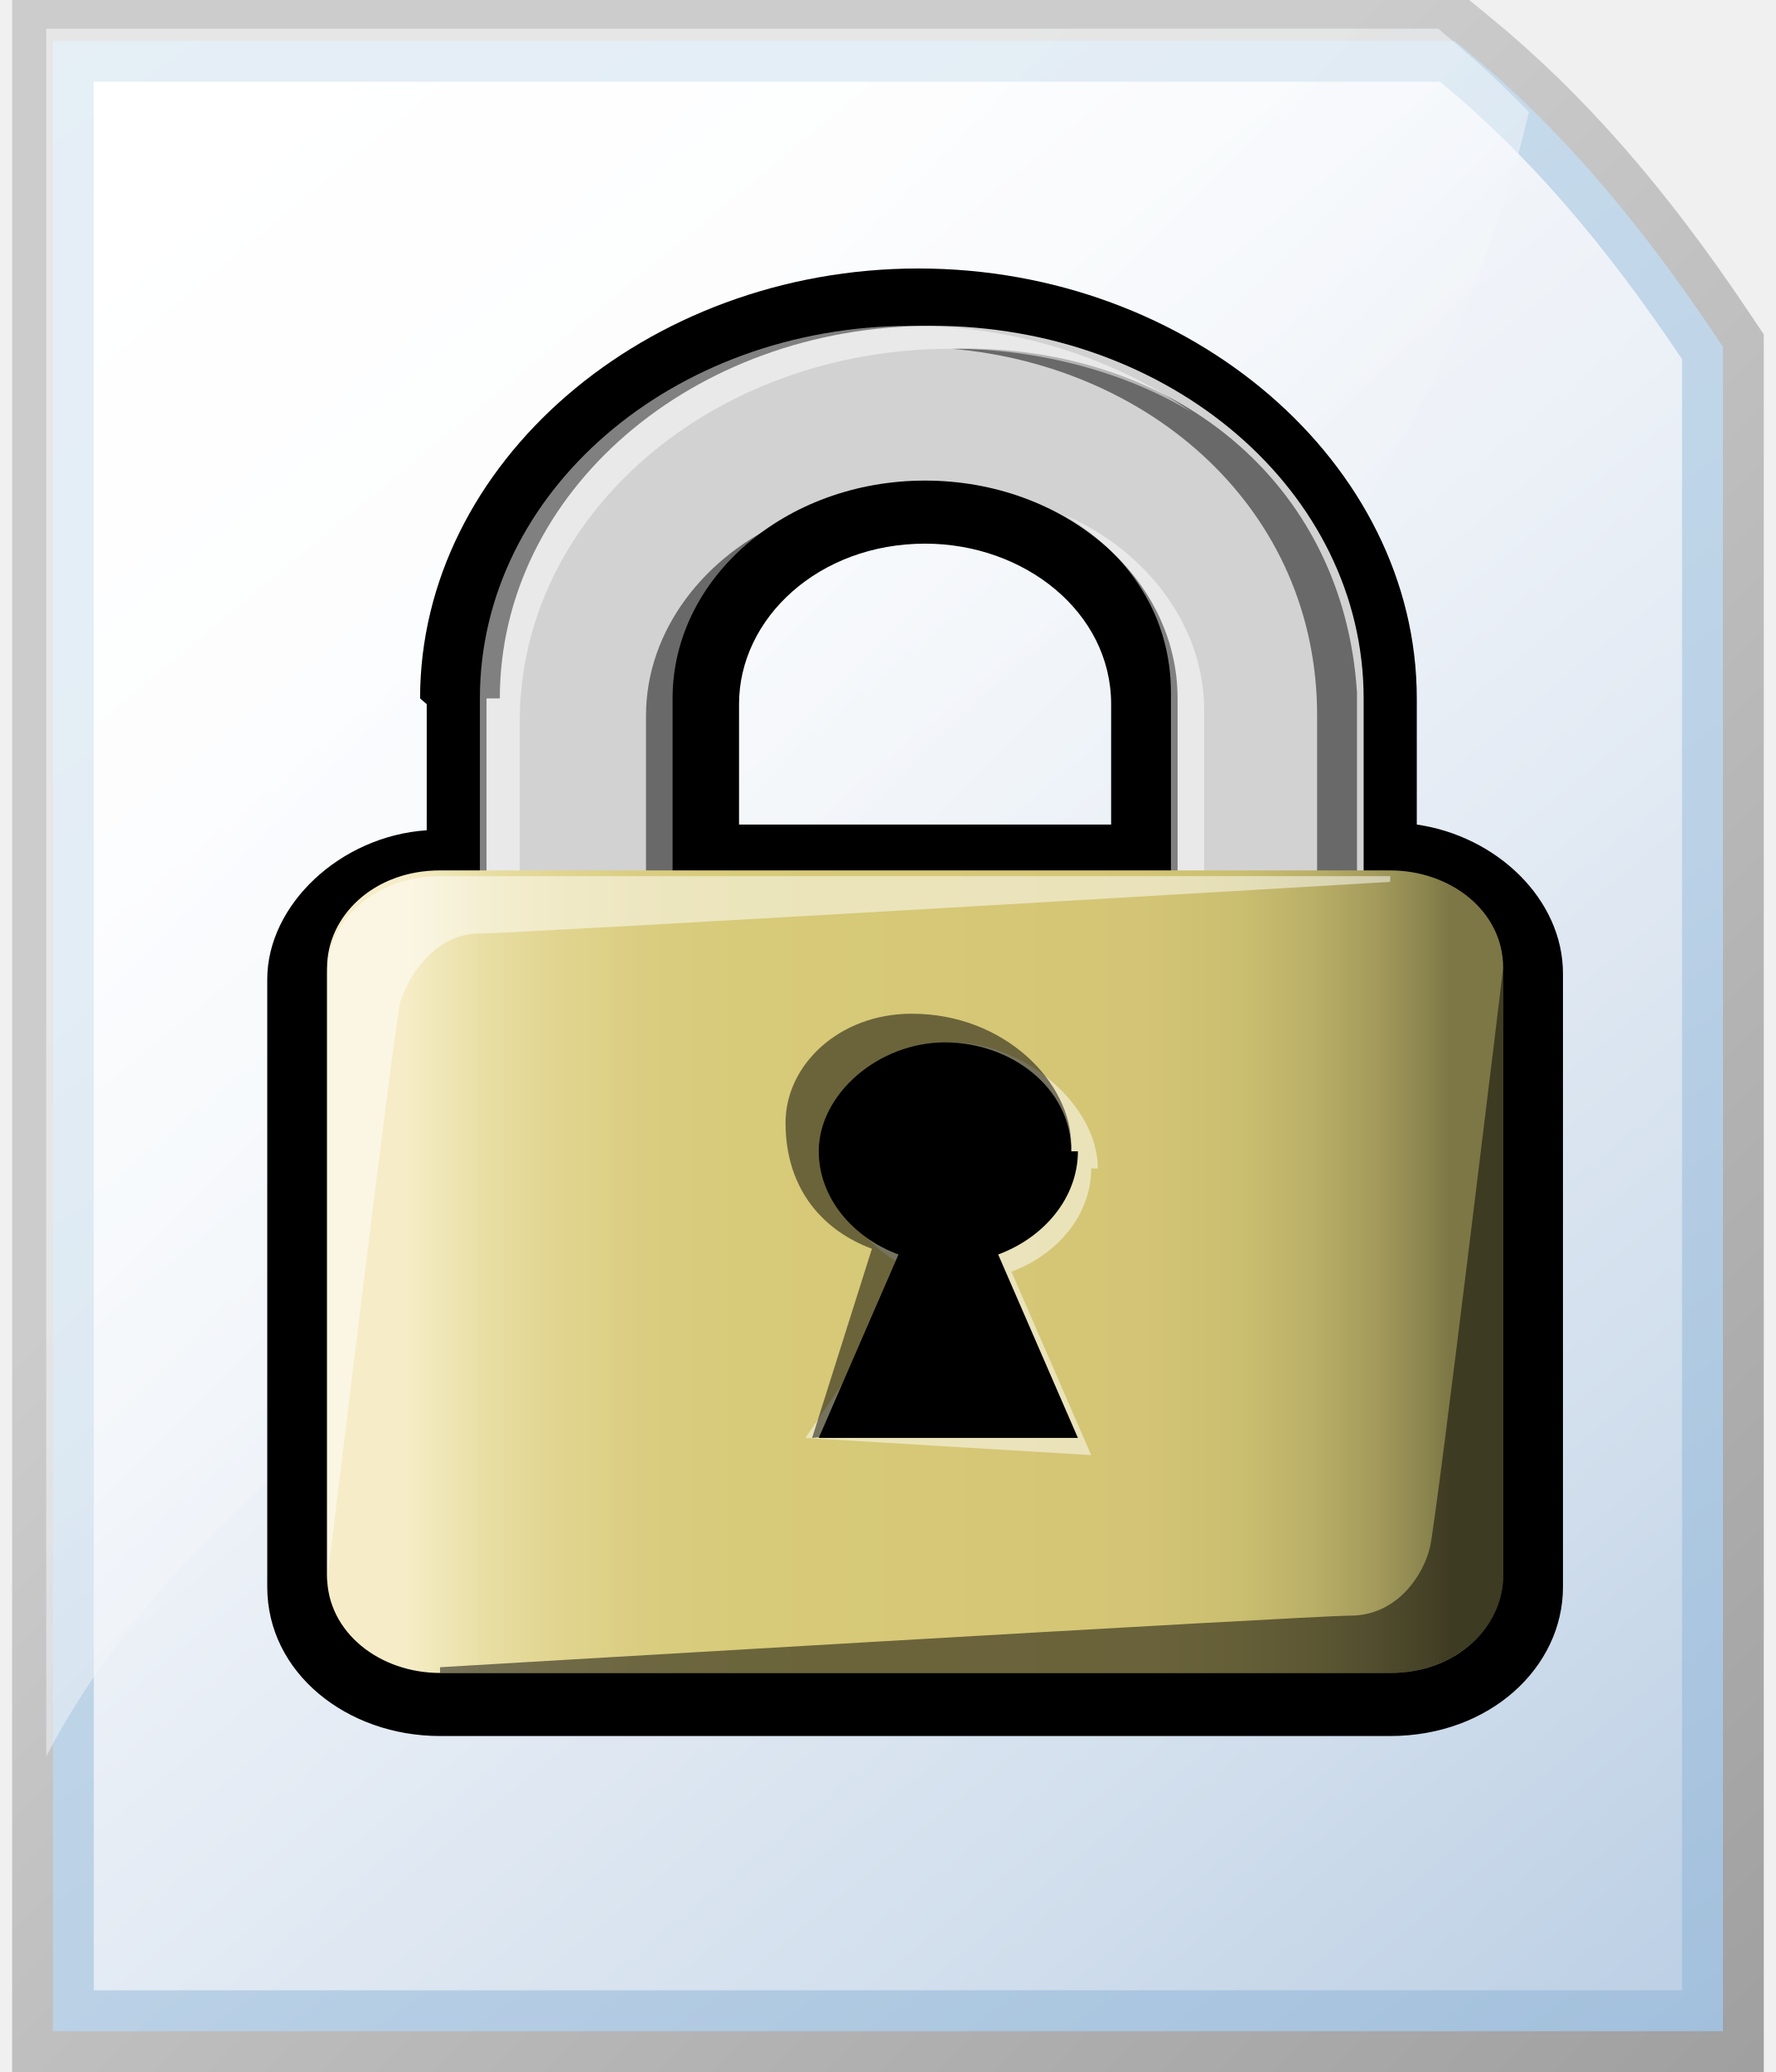
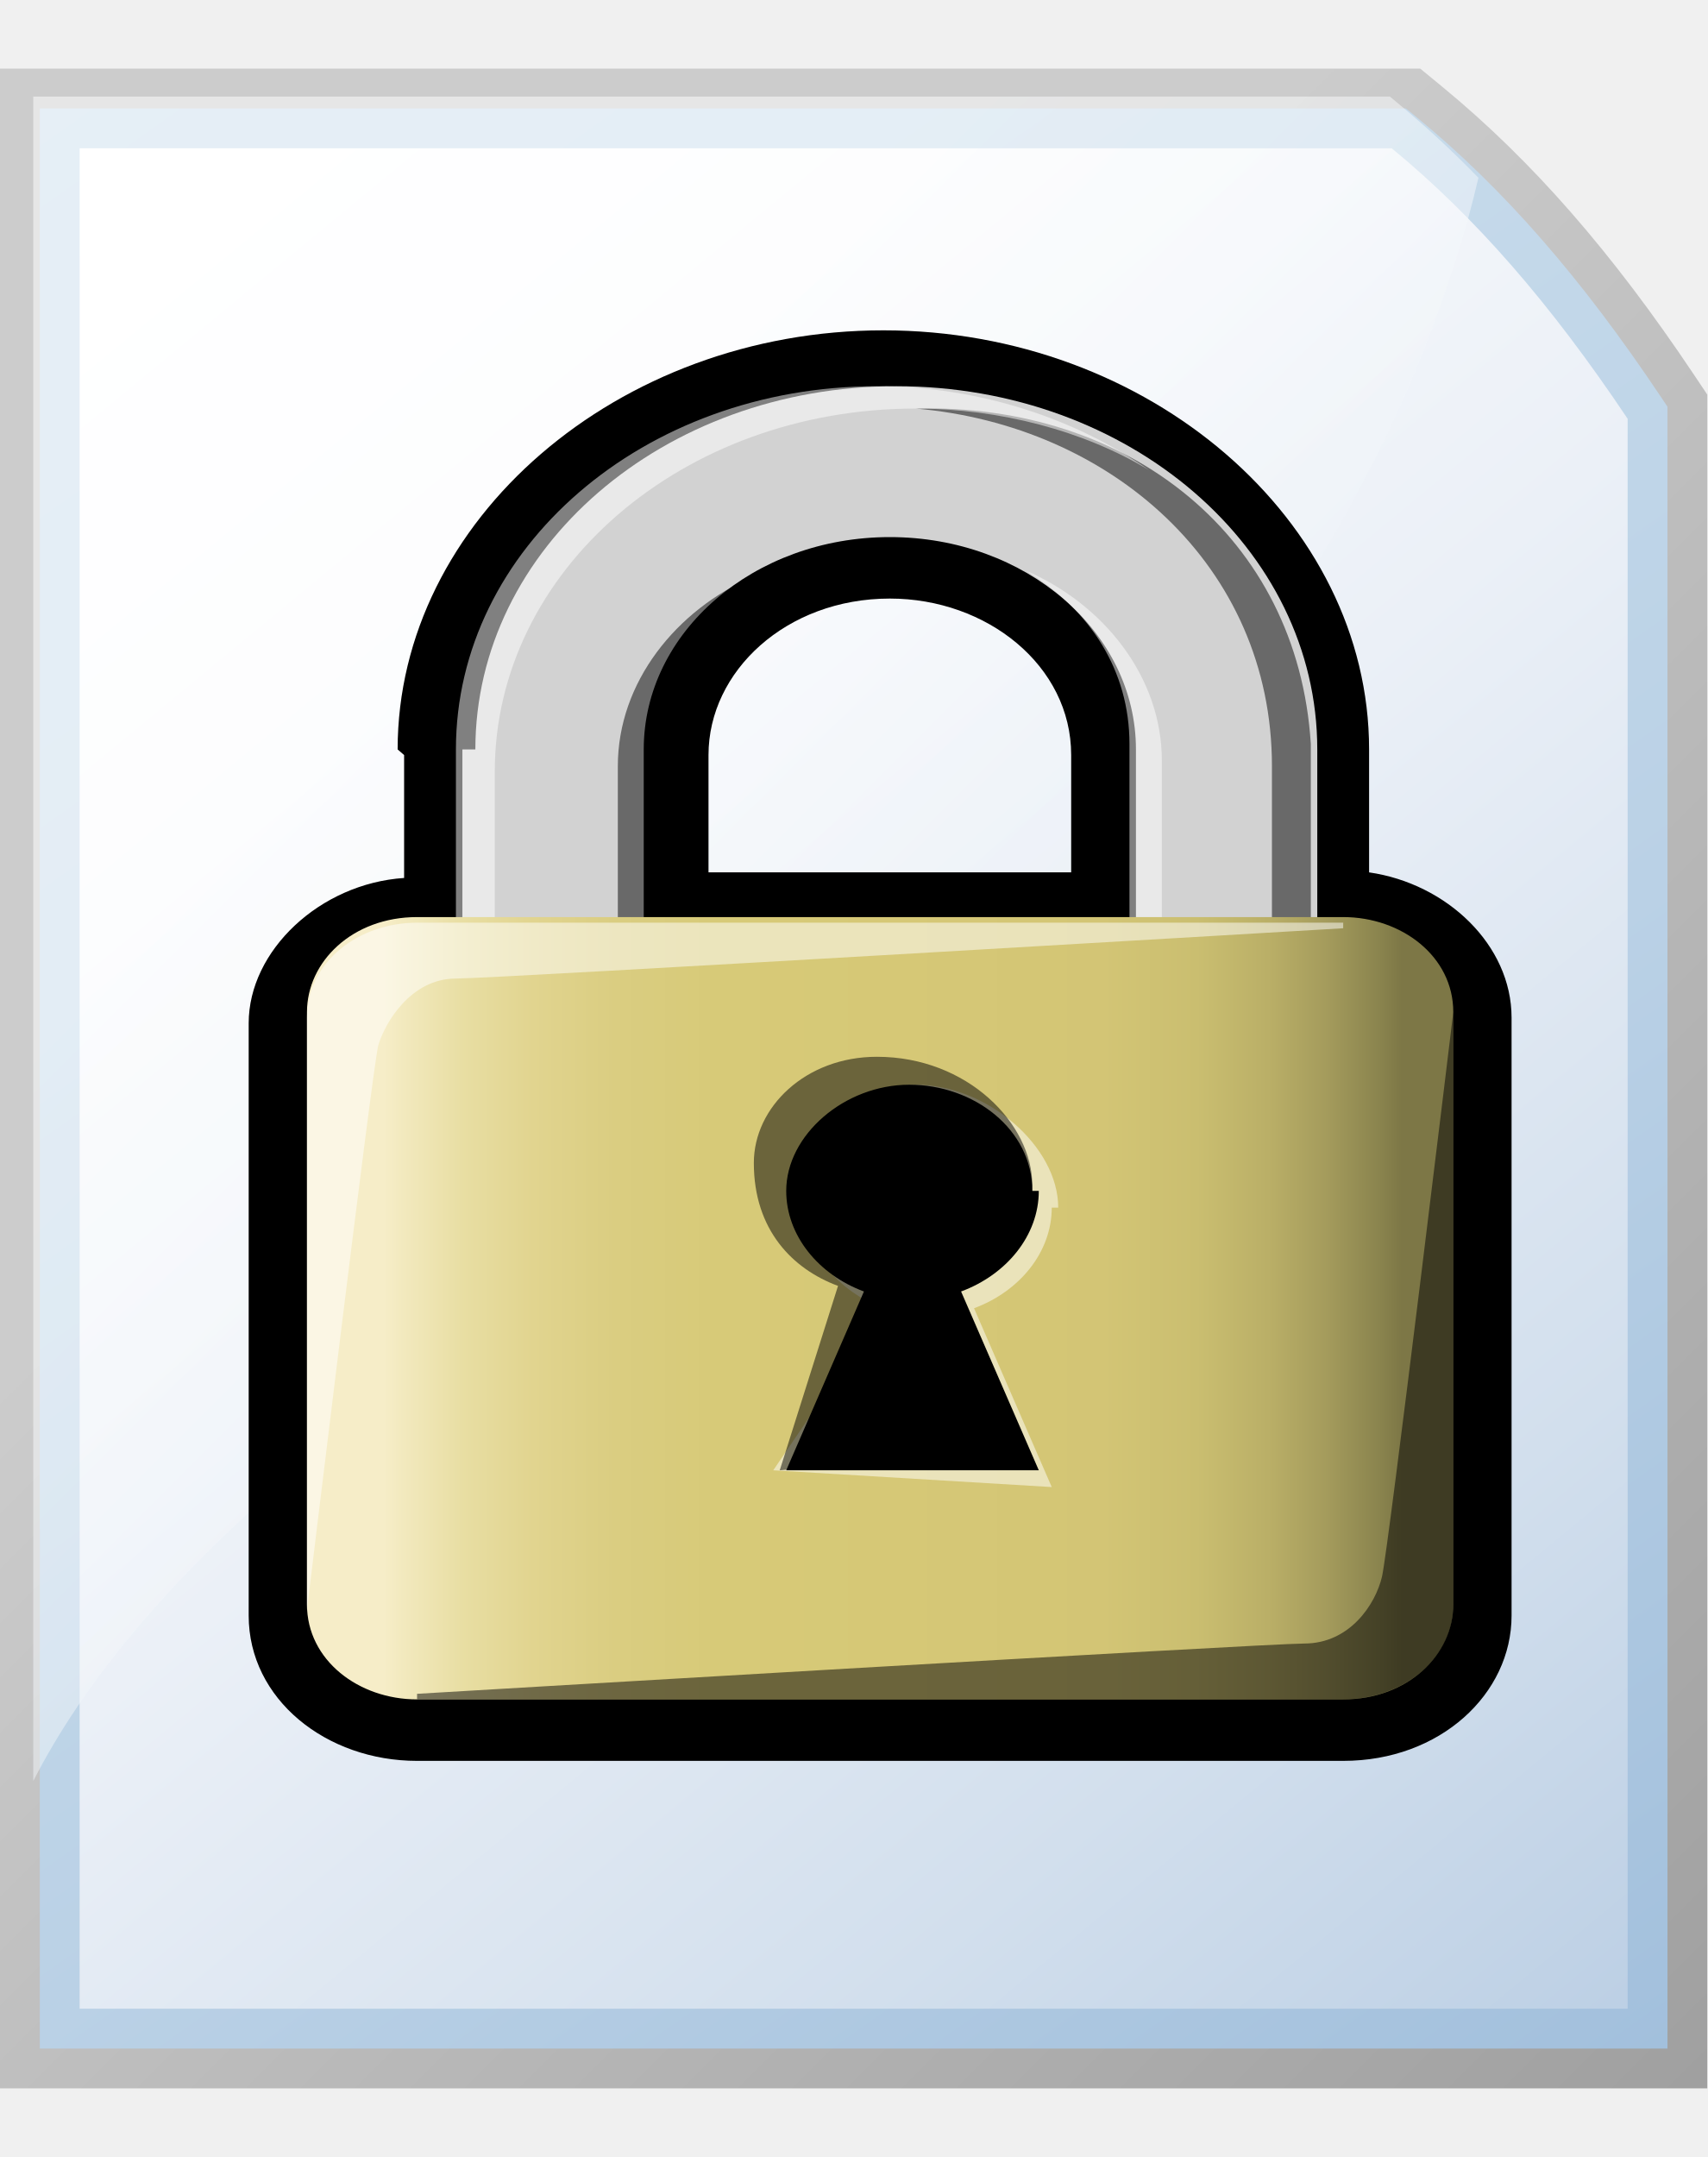
- <svg xmlns="http://www.w3.org/2000/svg" width="48pt" height="56pt" viewBox="0 0 204.755 242.183" style="overflow:visible;enable-background:new 0 0 204.755 242.183" xml:space="preserve" id="svg2555">
+ <svg xmlns="http://www.w3.org/2000/svg" width="38pt" height="48pt" viewBox="0 0 204.755 242.183" style="overflow:visible;enable-background:new 0 0 204.755 242.183" xml:space="preserve" id="svg2555">
  <defs id="defs2610">
    <linearGradient id="XMLID_1_" gradientUnits="userSpaceOnUse" x1="227.95" y1="263.235" x2="60.817" y2="96.103">
      <stop offset="0" style="stop-color:#999999" id="stop2558" />
      <stop offset="1" style="stop-color:#CCCCCC" id="stop2559" />
    </linearGradient>
    <linearGradient id="XMLID_2_" gradientUnits="userSpaceOnUse" x1="3.394" y1="-0.884" x2="194.059" y2="268.449">
      <stop offset="0" style="stop-color:#CCDEED" id="stop2565" />
      <stop offset="0.276" style="stop-color:#C7DBEB" id="stop2566" />
      <stop offset="0.586" style="stop-color:#BAD1E6" id="stop2567" />
      <stop offset="0.91" style="stop-color:#A4C1DD" id="stop2568" />
      <stop offset="1" style="stop-color:#9CBCDA" id="stop2569" />
    </linearGradient>
    <linearGradient id="XMLID_3_" gradientUnits="userSpaceOnUse" x1="3.712" y1="17.002" x2="186.379" y2="238.335">
      <stop offset="0" style="stop-color:#FFFFFF" id="stop2575" />
      <stop offset="0.223" style="stop-color:#FAFBFD" id="stop2576" />
      <stop offset="0.499" style="stop-color:#EBF0F7" id="stop2577" />
      <stop offset="0.801" style="stop-color:#D2DFED" id="stop2578" />
      <stop offset="1" style="stop-color:#BDD0E5" id="stop2579" />
    </linearGradient>
    <linearGradient id="XMLID_4_" gradientUnits="userSpaceOnUse" x1="49.848" y1="68.408" x2="161.446" y2="180.006">
      <stop offset="0" style="stop-color:#FFFFFF" id="stop2600" />
      <stop offset="0.232" style="stop-color:#FAFCFD" id="stop2601" />
      <stop offset="0.492" style="stop-color:#EDF2F8" id="stop2602" />
      <stop offset="0.764" style="stop-color:#D7E2EF" id="stop2603" />
      <stop offset="1" style="stop-color:#BDD0E5" id="stop2604" />
    </linearGradient>
  </defs>
  <path style="font-size:12;fill:url(#XMLID_1_);" d="M168.618,0H0v242.183h204.755V39.088l-1.614-2.411    c-9.829-14.695-19.416-25.659-30.169-34.503L170.329,0H168.618z" id="path2563" />
  <path style="font-size:12;fill:url(#XMLID_2_);" d="M166.906,4.775H4.775v232.633h195.206V40.538l-0.808-1.206    c-9.564-14.297-18.854-24.934-29.234-33.471l-1.321-1.087H166.906z" id="path2573" />
  <path style="font-size:12;fill:url(#XMLID_3_);" d="M9.55,9.55c0,8.97,0,214.111,0,223.082c8.861,0,176.793,0,185.654,0    c0-9.022,0-187.817,0-190.644c-9.271-13.861-18.327-24.237-28.299-32.438C163.612,9.55,18.454,9.55,9.55,9.55z" id="path2583" />
  <path style="font-size:12;opacity:0.5;fill:url(#XMLID_4_);" d="M64.162,146.834    c50.264-32.703,95.79-71.175,111.914-128.885c0.445-1.624,0.851-3.241,1.234-4.856c-3.024-3.116-6.115-5.983-9.306-8.646    l-1.313-1.095h-1.698H3.989v201.975C16.365,181.14,42.769,161.106,64.162,146.834z" id="path2608" />
  <g id="Layer_x0020_3" style="fill-rule:nonzero;clip-rule:nonzero;stroke:#000000;stroke-miterlimit:4;" transform="matrix(7.76711,0,0,6.70042,-81.2451,-43.6629)">
    <path style="stroke:none;" d="M16.7,18.8c0,0,0,1.2,0,2.2c-1.3,0.1-2.4,1.3-2.4,2.6v10.6c0,1.5,1.2,2.6,2.6,2.6h14.3c1.5,0,2.6-1.2,2.6-2.6V23.5c0-1.3-1-2.4-2.2-2.6c0-0.9,0-2.2,0-2.2c0-4.1-3.4-7.5-7.5-7.5c-4.1,0-7.5,3.4-7.5,7.5z M21.4,18.8c0-1.5,1.2-2.8,2.8-2.8    c1.5,0,2.8,1.2,2.8,2.8c0,0,0,1.2,0,2.1c-1.3,0-4.3,0-5.6,0c0-0.9,0-2.1,0-2.1z" id="path2783" />
    <path style="fill:#D2D2D2;stroke:none;" d="M17.6,18.7v6.1h2.8v-6.1c0-2.1,1.7-3.8,3.8-3.8s3.8,1.7,3.8,3.8v6.1h2.8v-6.1c0-3.6-2.9-6.5-6.5-6.5s-6.5,2.9-6.5,6.5z" id="path2784" />
    <g id="g2785">
      <path style="opacity:0.5;stroke:none;" d="M24.6,12.6c3.3-0.1,5.9,2.3,6.1,6v6.1h-0.6V19c0-3.6-2.5-6.1-5.5-6.4z" id="path2786" />
    </g>
    <g id="g2787">
      <path style="opacity:0.5;fill:#FFFFFF;stroke:none;" d="M24.6,12.6c1.3,0,2.6,0.4,3.6,1.1c-1.1-0.9-2.6-1.5-4.2-1.5c-3.6,0-6.5,2.9-6.5,6.5v6.1h0.6v-5.7c0-3.6,2.9-6.5,6.5-6.5z" id="path2788" />
    </g>
    <g id="g2789">
      <path style="opacity:0.5;fill:#FFFFFF;stroke:none;" d="M28.4,24.7v-5.8c0-1.5-0.9-2.8-2.1-3.4c1,0.7,1.6,1.8,1.6,3.1v6.1h0.5z" id="path2790" />
    </g>
    <g id="g2791">
      <path style="opacity:0.5;stroke:none;" d="M20,24.8v-5.8c0-1.5,0.9-2.8,2.1-3.4c-1,0.7-1.6,1.8-1.6,3.1v6.1H20z" id="path2792" />
    </g>
    <linearGradient id="aigrd5" gradientUnits="userSpaceOnUse" x1="16.387" y1="28.735" x2="32.099" y2="28.735">
      <stop offset="0" style="stop-color:#F6EDC8" id="stop2794" />
      <stop offset="1.444304e-002" style="stop-color:#F3EAC0" id="stop2795" />
      <stop offset="7.716820e-002" style="stop-color:#E8DEA3" id="stop2796" />
      <stop offset="0.147" style="stop-color:#E1D48F" id="stop2797" />
      <stop offset="0.227" style="stop-color:#DACD81" id="stop2798" />
      <stop offset="0.326" style="stop-color:#D7CA78" id="stop2799" />
      <stop offset="0.5" style="stop-color:#D6C876" id="stop2800" />
      <stop offset="0.706" style="stop-color:#D3C575" id="stop2801" />
      <stop offset="0.799" style="stop-color:#CABE70" id="stop2802" />
      <stop offset="0.869" style="stop-color:#BAAF67" id="stop2803" />
      <stop offset="0.927" style="stop-color:#A49B5C" id="stop2804" />
      <stop offset="0.978" style="stop-color:#8A844E" id="stop2805" />
      <stop offset="1" style="stop-color:#7D7746" id="stop2806" />
    </linearGradient>
    <path style="fill:url(#aigrd5);stroke:none;" d="M32.9,34c0,0.9-0.7,1.7-1.7,1.7H16.9c-0.9,0-1.7-0.7-1.7-1.7V23.4c0-0.9,0.7-1.7,1.7-1.7h14.3c0.9,0,1.7,0.7,1.7,1.7V34z" id="path2807" />
    <path style="opacity:0.5;fill:#FFFFFF;stroke:none;" d="M26.8,26.9c0-1.1-1.1-2.2-2.2-2.2s-1.7,1.1-1.7,2.2c0,0.8,0.5,1.5,1.2,1.8l-1.7,2.9l4.3,0.3l-1.2-3.2c0.7-0.3,1.2-1,1.2-1.8z" id="path2808" />
    <path style="opacity:0.5;stroke:none;" d="M26.4,26.5c0-1.1-1-2.3-2.4-2.3c-1.1,0-1.9,0.9-1.9,1.9c0,1.2,0.6,1.9,1.3,2.2l-0.9,3.3l3.5-0.4L24.7,28c0.7-0.3,1.7-0.7,1.7-1.5z" id="path2809" />
    <path style="stroke:none;" d="M26.4,26.6c0-1.1-0.9-1.9-1.9-1.9s-1.9,0.9-1.9,1.9c0,0.8,0.5,1.5,1.2,1.8l-1.2,3.2h3.9l-1.2-3.2c0.7-0.3,1.2-1,1.2-1.8z" id="path2810" />
    <path style="opacity:0.5;stroke:none;" d="M16.9,35.7c0,0,13.5,0,14.3,0c0.9,0,1.7-0.7,1.7-1.7c0-0.9,0-10.6,0-10.6s-1,9.6-1.1,10.1c-0.1,0.5-0.5,1.2-1.2,1.2c-0.6,0-13.7,0.9-13.7,0.9z" id="path2811" />
    <path style="opacity:0.5;fill:#FFFFFF;stroke:none;" d="M31.2,21.8c0,0-13.5,0-14.3,0c-0.9,0-1.7,0.7-1.7,1.7s0,10.6,0,10.6s1-9.6,1.1-10.1c0.1-0.4,0.5-1.2,1.2-1.2c0.6,0,13.7-0.9,13.7-0.9z" id="path2812" />
  </g>
</svg>
